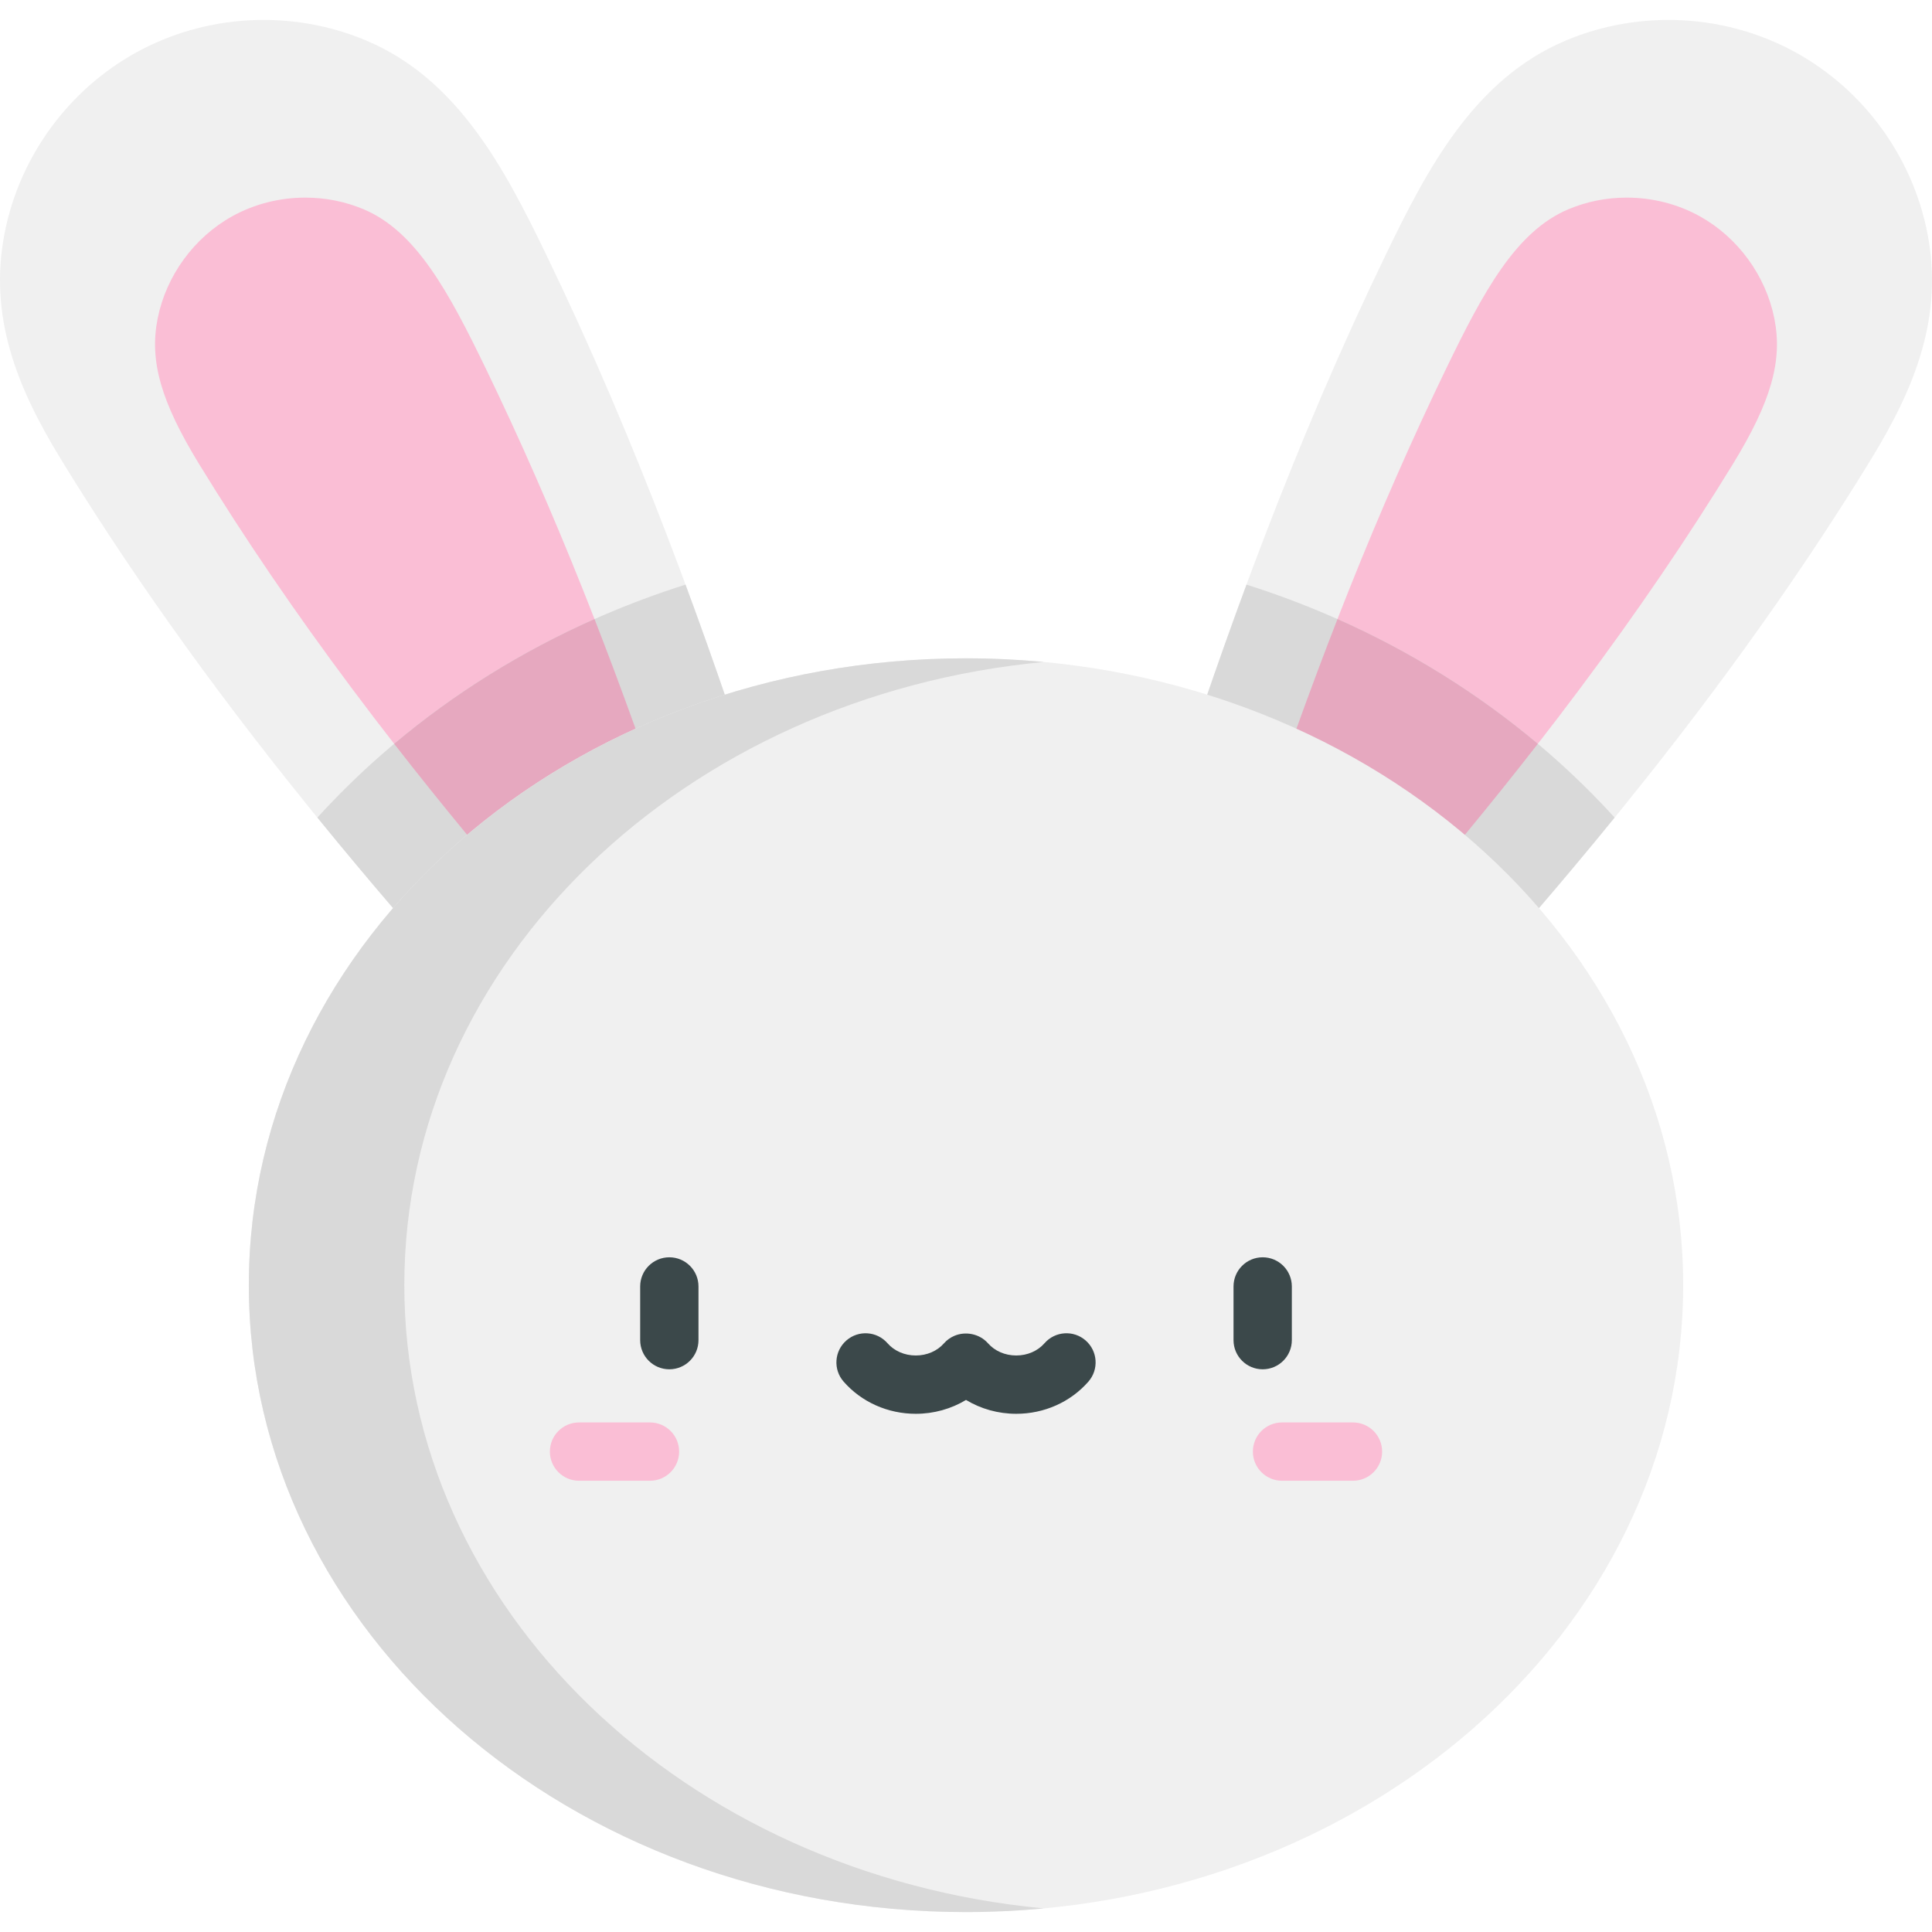
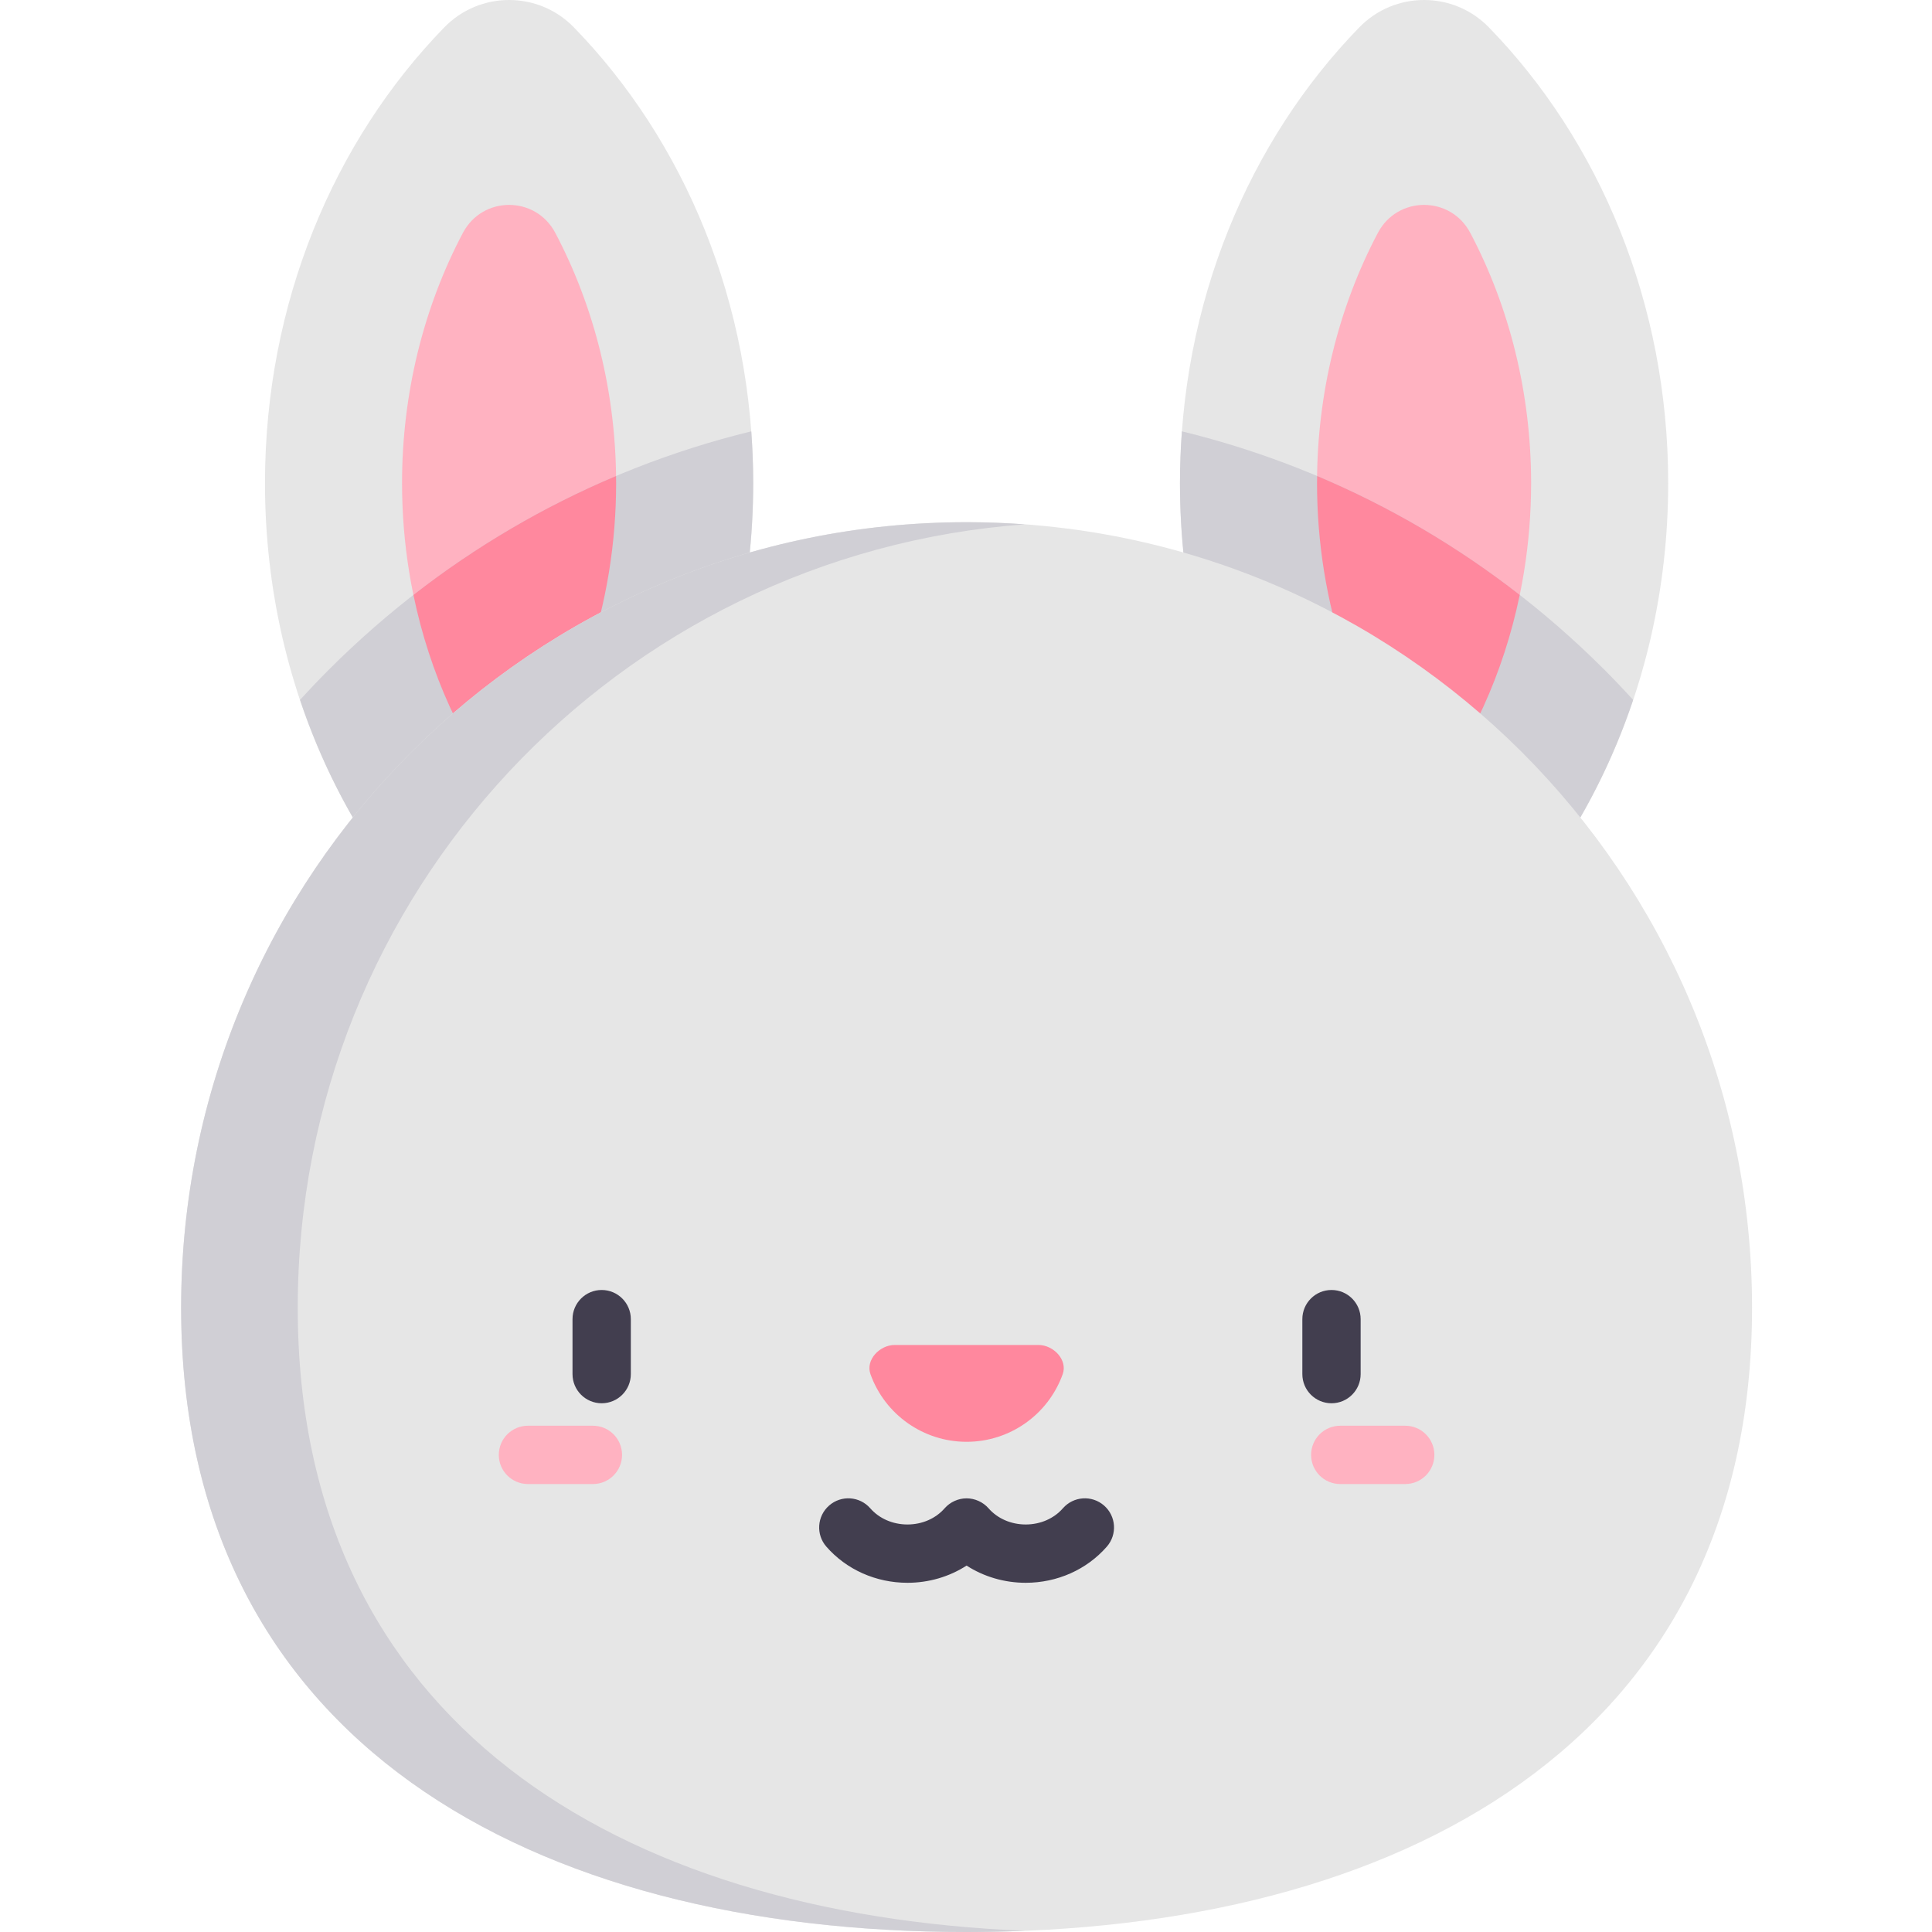
- <svg xmlns="http://www.w3.org/2000/svg" version="1.1" id="Capa_1" x="0px" y="0px" viewBox="0 0 511.999 511.999" style="enable-background:new 0 0 511.999 511.999;" xml:space="preserve">
-   <path style="fill:#F0F0F0;" d="M127.664,267.366c-41.118-45.59-79.716-93.712-111.557-145.723  C4.594,102.836-3.207,83.85,1.293,61.422c4.01-19.99,16.799-37.517,34.625-47.416C54.543,3.663,77.287,2.457,96.928,10.688  c24.503,10.269,36.917,34.243,47.884,56.923c23.576,48.75,42.416,99.909,58.887,151.598L127.664,267.366z" />
-   <path style="fill:#FABED5;" d="M144.217,245.316c-37.587-43.217-67.623-83.411-91.452-122.335  c-10.148-16.577-13.226-27.403-10.978-38.613c2.274-11.333,9.655-21.445,19.745-27.048c5.83-3.237,12.523-4.948,19.357-4.948  c5.381,0,10.575,1.033,15.441,3.073c13.931,5.839,22.582,21.899,32.442,42.287c17.876,36.964,33.994,77.316,50.127,125.618  L144.217,245.316z" />
-   <path style="fill:#F0F0F0;" d="M384.336,267.366c41.118-45.59,79.716-93.712,111.557-145.723  c11.513-18.806,19.313-37.792,14.813-60.22c-4.01-19.99-16.799-37.517-34.625-47.416c-18.625-10.342-41.369-11.549-61.009-3.318  c-24.503,10.269-36.917,34.243-47.884,56.923c-23.576,48.75-42.416,99.909-58.887,151.598L384.336,267.366z" />
-   <path style="fill:#FABED5;" d="M367.783,245.316c37.587-43.217,67.623-83.411,91.452-122.335  c10.148-16.577,13.227-27.403,10.978-38.613c-2.274-11.334-9.655-21.445-19.747-27.049c-5.83-3.237-12.523-4.948-19.357-4.948  c-5.381,0-10.575,1.033-15.441,3.073c-13.931,5.839-22.582,21.899-32.442,42.287c-17.876,36.964-33.994,77.316-50.127,125.618  L367.783,245.316z" />
-   <g>
-     <path style="fill:#D9D9D9;" d="M410.732,199.849c-23.199-20.278-50.588-35.461-80.397-44.92   c-7.869,21.244-15.162,42.714-22.034,64.28l76.036,48.157c14.92-16.543,29.501-33.424,43.555-50.699   C422.57,210.821,416.856,205.2,410.732,199.849z" />
-     <path style="fill:#D9D9D9;" d="M84.108,216.666c14.055,17.275,28.635,34.157,43.555,50.699l76.036-48.157   c-6.872-21.566-14.165-43.036-22.034-64.28c-29.809,9.458-57.199,24.641-80.397,44.92C95.145,205.2,89.43,210.821,84.108,216.666z" />
-   </g>
-   <g>
-     <path style="fill:#E6A8BF;" d="M354.444,164.061c-7.211,18.493-14.276,38.127-21.343,59.288l34.683,21.967   c14.326-16.473,27.548-32.502,39.754-48.193C391.545,183.681,373.666,172.591,354.444,164.061z" />
-     <path style="fill:#E6A8BF;" d="M144.217,245.316l34.683-21.967c-7.068-21.161-14.133-40.795-21.343-59.288   c-19.222,8.53-37.101,19.62-53.093,33.062C116.669,212.813,129.89,228.843,144.217,245.316z" />
-   </g>
-   <ellipse style="fill:#F0F0F0;" cx="256" cy="340.588" rx="190.058" ry="166.127" />
-   <path style="fill:#D9D9D9;" d="M107.148,340.59c0-85.666,74.181-156.178,169.456-165.157c-6.769-0.638-13.641-0.975-20.604-0.975  c-104.967,0-190.059,74.379-190.059,166.131c0,91.751,85.093,166.131,190.059,166.131c6.963,0,13.834-0.337,20.604-0.975  C181.329,496.767,107.148,426.256,107.148,340.59z" />
-   <g>
-     <path style="fill:#3B484A;" d="M177.379,333.195c-4.267,0-7.726,3.458-7.726,7.726v14.23c0,4.267,3.459,7.726,7.726,7.726   s7.726-3.459,7.726-7.726v-14.23C185.105,336.655,181.646,333.195,177.379,333.195z" />
-     <path style="fill:#3B484A;" d="M334.622,333.195c-4.267,0-7.726,3.458-7.726,7.726v14.23c0,4.267,3.459,7.726,7.726,7.726   c4.267,0,7.726-3.459,7.726-7.726v-14.23C342.349,336.655,338.889,333.195,334.622,333.195z" />
-     <path style="fill:#3B484A;" d="M287.706,355.237c-3.212-2.808-8.093-2.481-10.902,0.732c-1.804,2.063-4.535,3.247-7.493,3.247   c-2.958,0-5.689-1.184-7.492-3.247c-0.025-0.029-0.054-0.054-0.079-0.081c-2.178-2.403-5.821-3.144-8.795-1.892   c-1.049,0.441-2.011,1.117-2.761,1.975c-1.804,2.063-4.535,3.247-7.492,3.247c-2.958,0-5.689-1.184-7.493-3.247   c-2.808-3.213-7.689-3.542-10.902-0.732c-3.213,2.808-3.541,7.689-0.732,10.902c4.739,5.421,11.711,8.53,19.127,8.53   c4.783,0,9.377-1.3,13.31-3.672c3.933,2.373,8.527,3.672,13.31,3.672c7.417,0,14.389-3.11,19.127-8.53   C291.247,362.925,290.918,358.045,287.706,355.237z" />
-   </g>
-   <g>
-     <path style="fill:#FABED5;" d="M172.25,392.413H153.45c-4.267,0-7.726-3.459-7.726-7.726c0-4.267,3.459-7.726,7.726-7.726h18.801   c4.267,0,7.726,3.459,7.726,7.726C179.977,388.954,176.517,392.413,172.25,392.413z" />
-     <path style="fill:#FABED5;" d="M358.55,392.413H339.75c-4.267,0-7.726-3.459-7.726-7.726c0-4.267,3.459-7.726,7.726-7.726h18.801   c4.267,0,7.726,3.459,7.726,7.726C366.277,388.954,362.817,392.413,358.55,392.413z" />
-   </g>
-   <g>
- </g>
-   <g>
- </g>
-   <g>
- </g>
-   <g>
- </g>
-   <g>
- </g>
-   <g>
- </g>
-   <g>
- </g>
-   <g>
- </g>
-   <g>
- </g>
-   <g>
- </g>
-   <g>
- </g>
-   <g>
- </g>
-   <g>
- </g>
-   <g>
- </g>
-   <g>
- </g>
+ <svg xmlns="http://www.w3.org/2000/svg" height="512pt" viewBox="-48 0 512 512" width="512pt">
+   <path d="m104.09 7.254c-9.41-9.672-24.941-9.672-34.348 0-29.219 30.035-47.516 73.031-47.516 120.789 0 56.539 25.645 106.402 64.688 135.988 39.047-29.586 64.691-79.449 64.691-135.988 0-47.758-18.301-90.754-47.516-120.789zm0 0" fill="#e6e6e6" />
+   <path d="m99.164 61.723c-5.227-9.898-19.27-9.898-24.496 0-10.406 19.699-16.121 42.535-16.121 66.32 0 31.906 10.281 62.098 28.367 85.312 18.09-23.215 28.367-53.406 28.367-85.312 0-23.785-5.715-46.621-16.117-66.32zm0 0" fill="#ffb2c1" />
+   <path d="m312.223 7.254c9.406-9.672 24.938-9.672 34.348 0 29.219 30.035 47.516 73.031 47.516 120.789 0 56.539-25.645 106.402-64.691 135.988-39.043-29.586-64.688-79.449-64.688-135.988-.004-47.758 18.297-90.754 47.516-120.789zm0 0" fill="#e6e6e6" />
+   <path d="m317.145 61.723c5.227-9.898 19.273-9.898 24.5 0 10.402 19.699 16.117 42.535 16.117 66.32 0 31.906-10.277 62.098-28.367 85.312-18.086-23.215-28.367-53.406-28.367-85.312 0-23.785 5.715-46.621 16.117-66.32zm0 0" fill="#ffb2c1" />
+   <path d="m31.508 185.473c10.773 32.148 30.316 59.547 55.406 78.559 39.047-29.586 64.691-79.453 64.691-135.988 0-4.625-.176-9.207-.512-13.734-42.039 10.25-80.605 31.816-111.98 63.191-2.605 2.609-5.137 5.27-7.605 7.973zm0 0" fill="#d0cfd5" />
+   <path d="m377.195 177.5c-31.375-31.375-69.941-52.945-111.977-63.191-.336 4.527-.516 9.109-.516 13.734 0 56.539 25.645 106.402 64.691 135.988 25.094-19.012 44.637-46.41 55.41-78.559-2.469-2.703-5-5.363-7.609-7.973zm0 0" fill="#d0cfd5" />
+   <path d="m354.746 157.66c-16.562-12.914-34.602-23.469-53.688-31.516-.012.633-.031 1.266-.031 1.898 0 31.906 10.281 62.094 28.367 85.312 12.363-15.867 21.074-34.992 25.352-55.695zm0 0" fill="#ff889e" />
+   <path d="m86.914 213.355c18.09-23.215 28.367-53.406 28.367-85.312 0-.633-.02-1.266-.027-1.898-19.086 8.051-37.125 18.605-53.691 31.516 4.277 20.703 12.992 39.828 25.352 55.695zm0 0" fill="#ff889e" />
+   <path d="m416.312 346.543c0 114.961-93.195 165.457-208.156 165.457s-208.156-50.496-208.156-165.457c0-114.961 93.195-208.156 208.156-208.156s208.156 93.195 208.156 208.156zm0 0" fill="#e6e6e6" />
+   <path d="m30.906 346.543c0-109.762 84.957-199.676 192.703-207.586-5.102-.371-10.254-.57-15.453-.57-114.961 0-208.156 93.195-208.156 208.156 0 114.961 93.195 165.457 208.156 165.457 5.199 0 10.348-.105 15.453-.316-107.746-4.387-192.703-55.379-192.703-165.141zm0 0" fill="#d0cfd5" />
+   <path d="m227.195 356.43h-38.082c-4.004 0-7.785 3.973-6.43 7.742 3.859 10.75 14.051 17.922 25.473 17.922s21.613-7.172 25.473-17.922c1.352-3.77-2.426-7.742-6.434-7.742zm0 0" fill="#ff889e" />
+   <path d="m244.582 398.98c-3.211-2.809-8.094-2.48-10.902.73-2.383 2.73-5.977 4.293-9.855 4.293-3.875 0-7.469-1.562-9.852-4.289-1.449-1.656-3.621-2.637-5.82-2.637-2.199 0-4.363.977-5.816 2.637-2.383 2.727-5.973 4.289-9.852 4.289s-7.473-1.562-9.855-4.289c-2.809-3.215-7.691-3.543-10.902-.734-3.211 2.809-3.543 7.691-.73 10.902 5.316 6.086 13.148 9.574 21.488 9.574 5.668 0 11.102-1.613 15.668-4.559 4.57 2.945 10.004 4.559 15.672 4.559 8.34 0 16.172-3.488 21.488-9.574 2.812-3.211 2.484-8.094-.73-10.902zm0 0" fill="#423e4f" />
+   <path d="m109.129 377.832h-17.215c-4.27 0-7.727 3.461-7.727 7.727 0 4.27 3.457 7.727 7.727 7.727h17.215c4.266 0 7.723-3.457 7.723-7.727 0-4.266-3.457-7.727-7.723-7.727zm0 0" fill="#ffb2c1" />
+   <path d="m111.449 341.859c-4.266 0-7.727 3.461-7.727 7.727v14.566c0 4.266 3.461 7.727 7.727 7.727s7.727-3.461 7.727-7.727v-14.566c0-4.266-3.461-7.727-7.727-7.727zm0 0" fill="#423e4f" />
+   <path d="m324.398 377.832h-17.215c-4.266 0-7.727 3.461-7.727 7.727 0 4.27 3.461 7.727 7.727 7.727h17.215c4.266 0 7.727-3.457 7.727-7.727 0-4.266-3.461-7.727-7.727-7.727zm0 0" fill="#ffb2c1" />
+   <path d="m312.586 364.152v-14.566c0-4.266-3.457-7.727-7.723-7.727-4.27 0-7.727 3.461-7.727 7.727v14.566c0 4.266 3.457 7.727 7.727 7.727 4.266 0 7.723-3.461 7.723-7.727zm0 0" fill="#423e4f" />
</svg>
